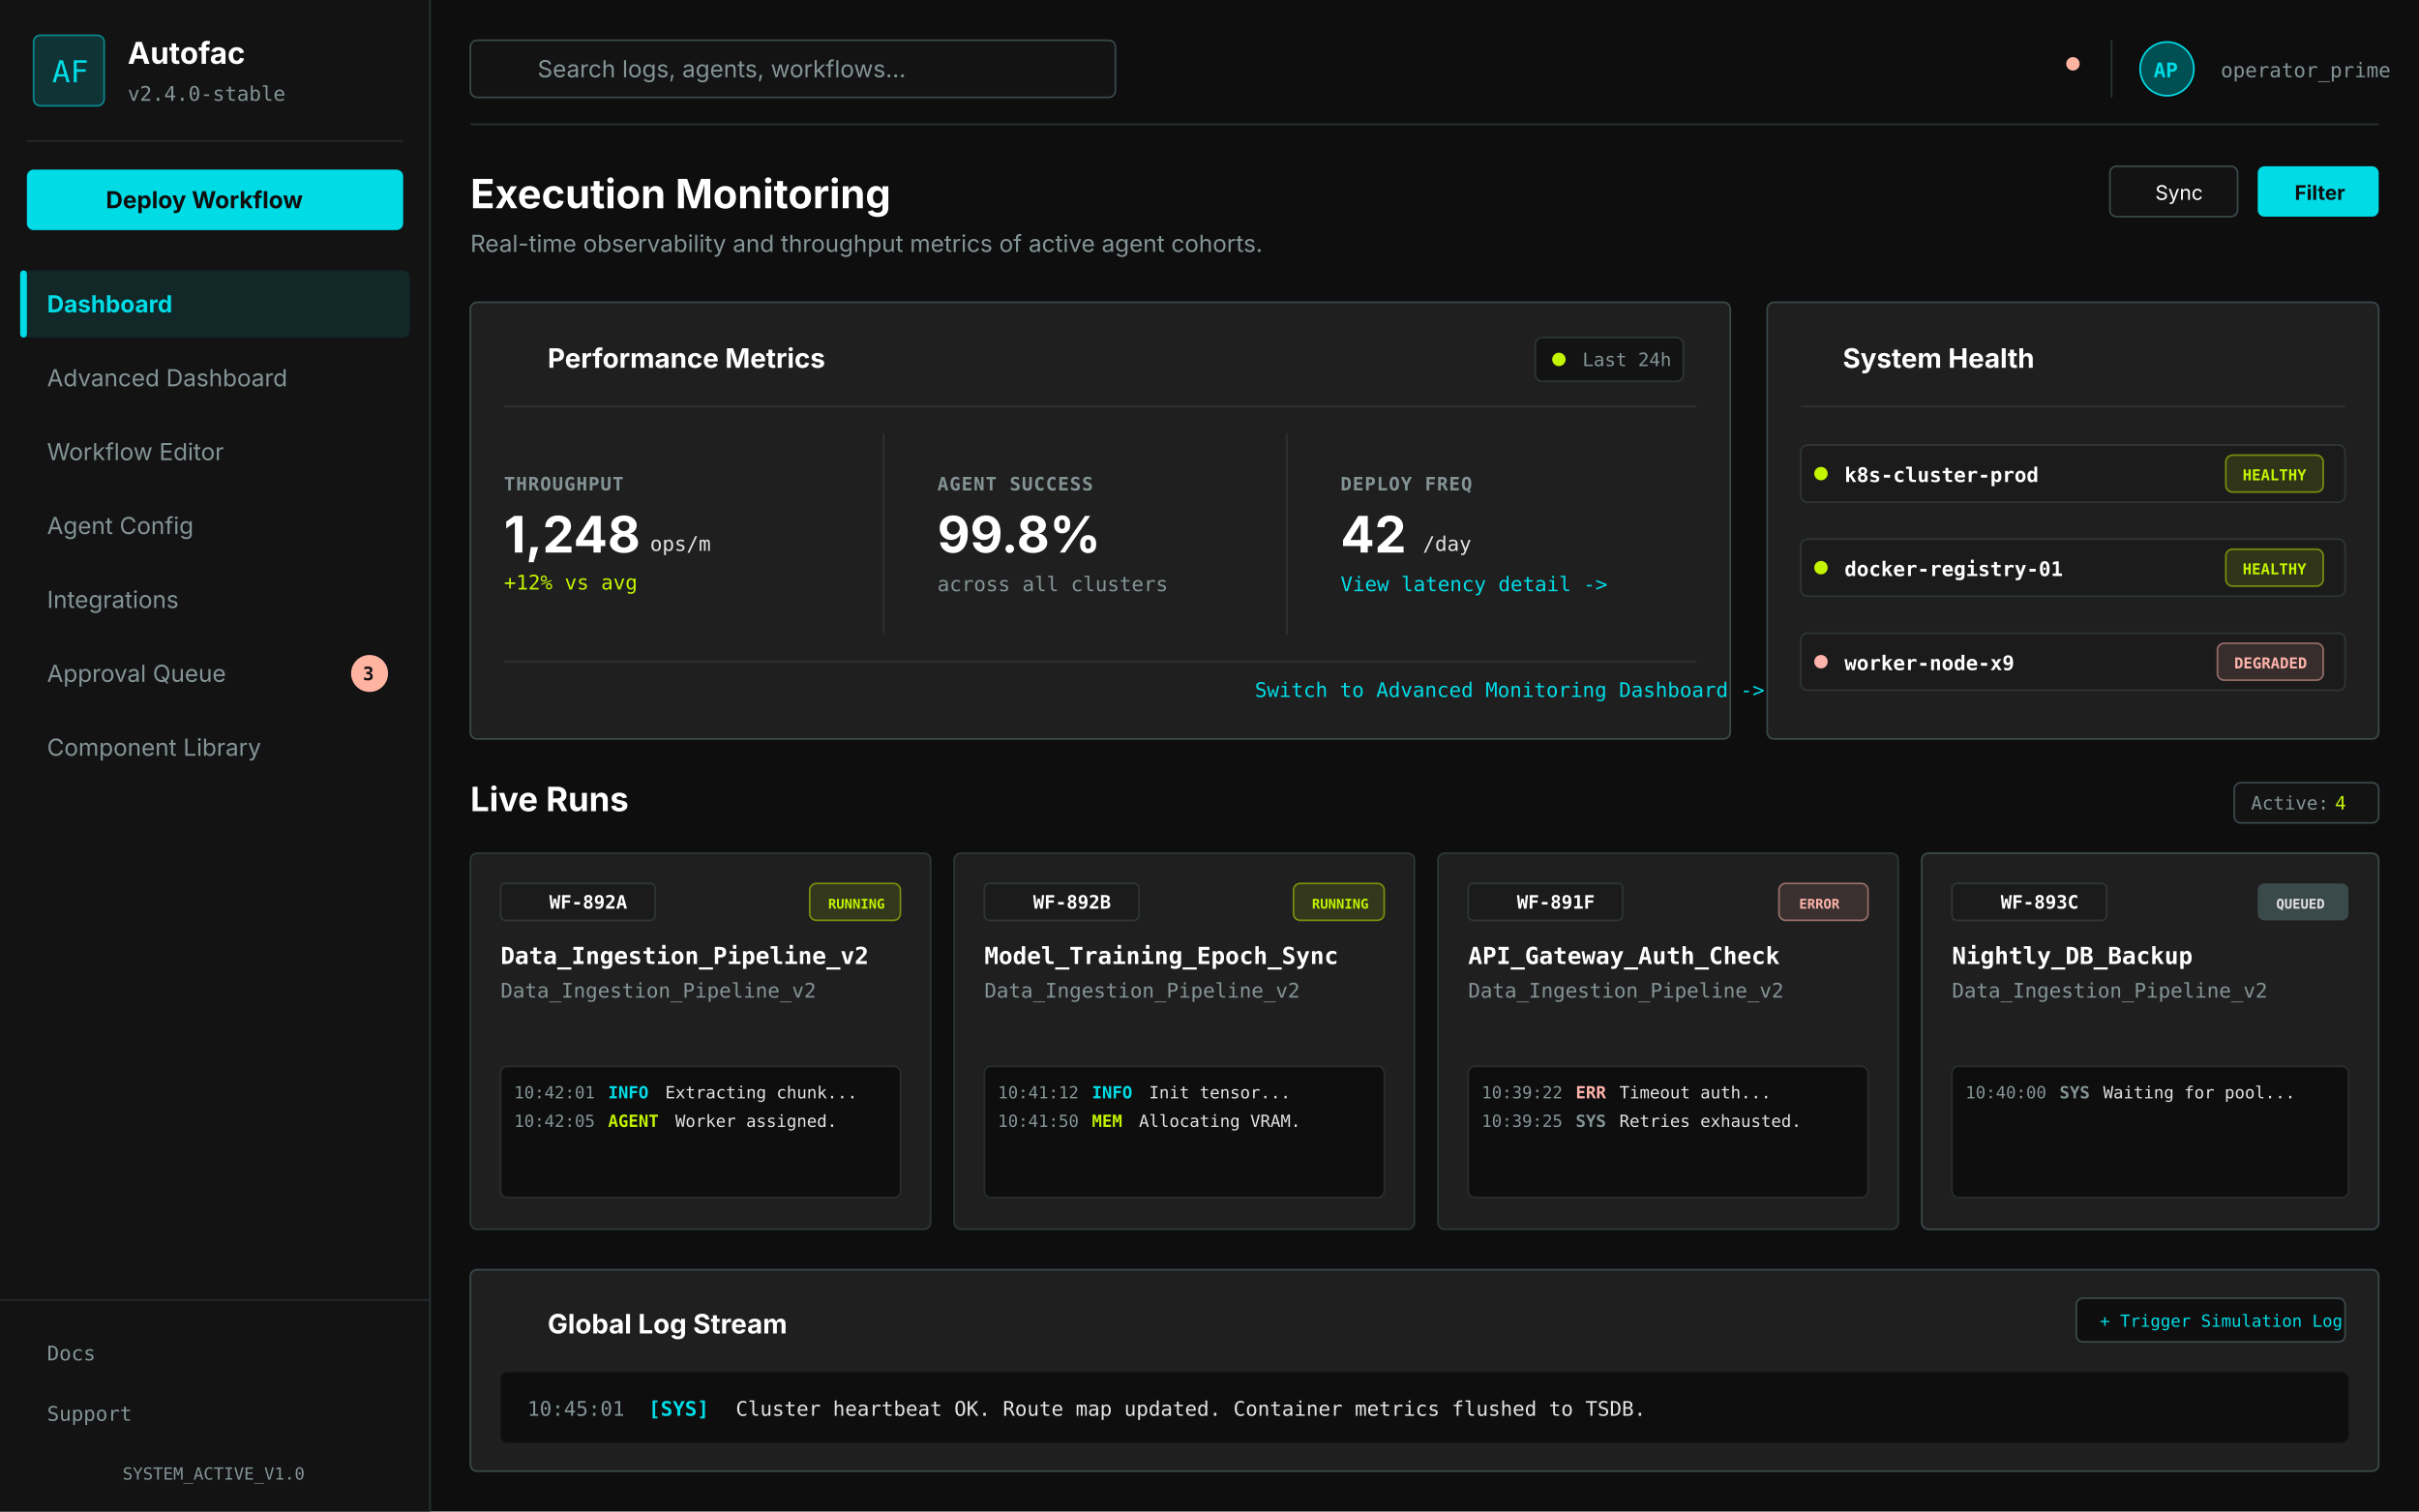
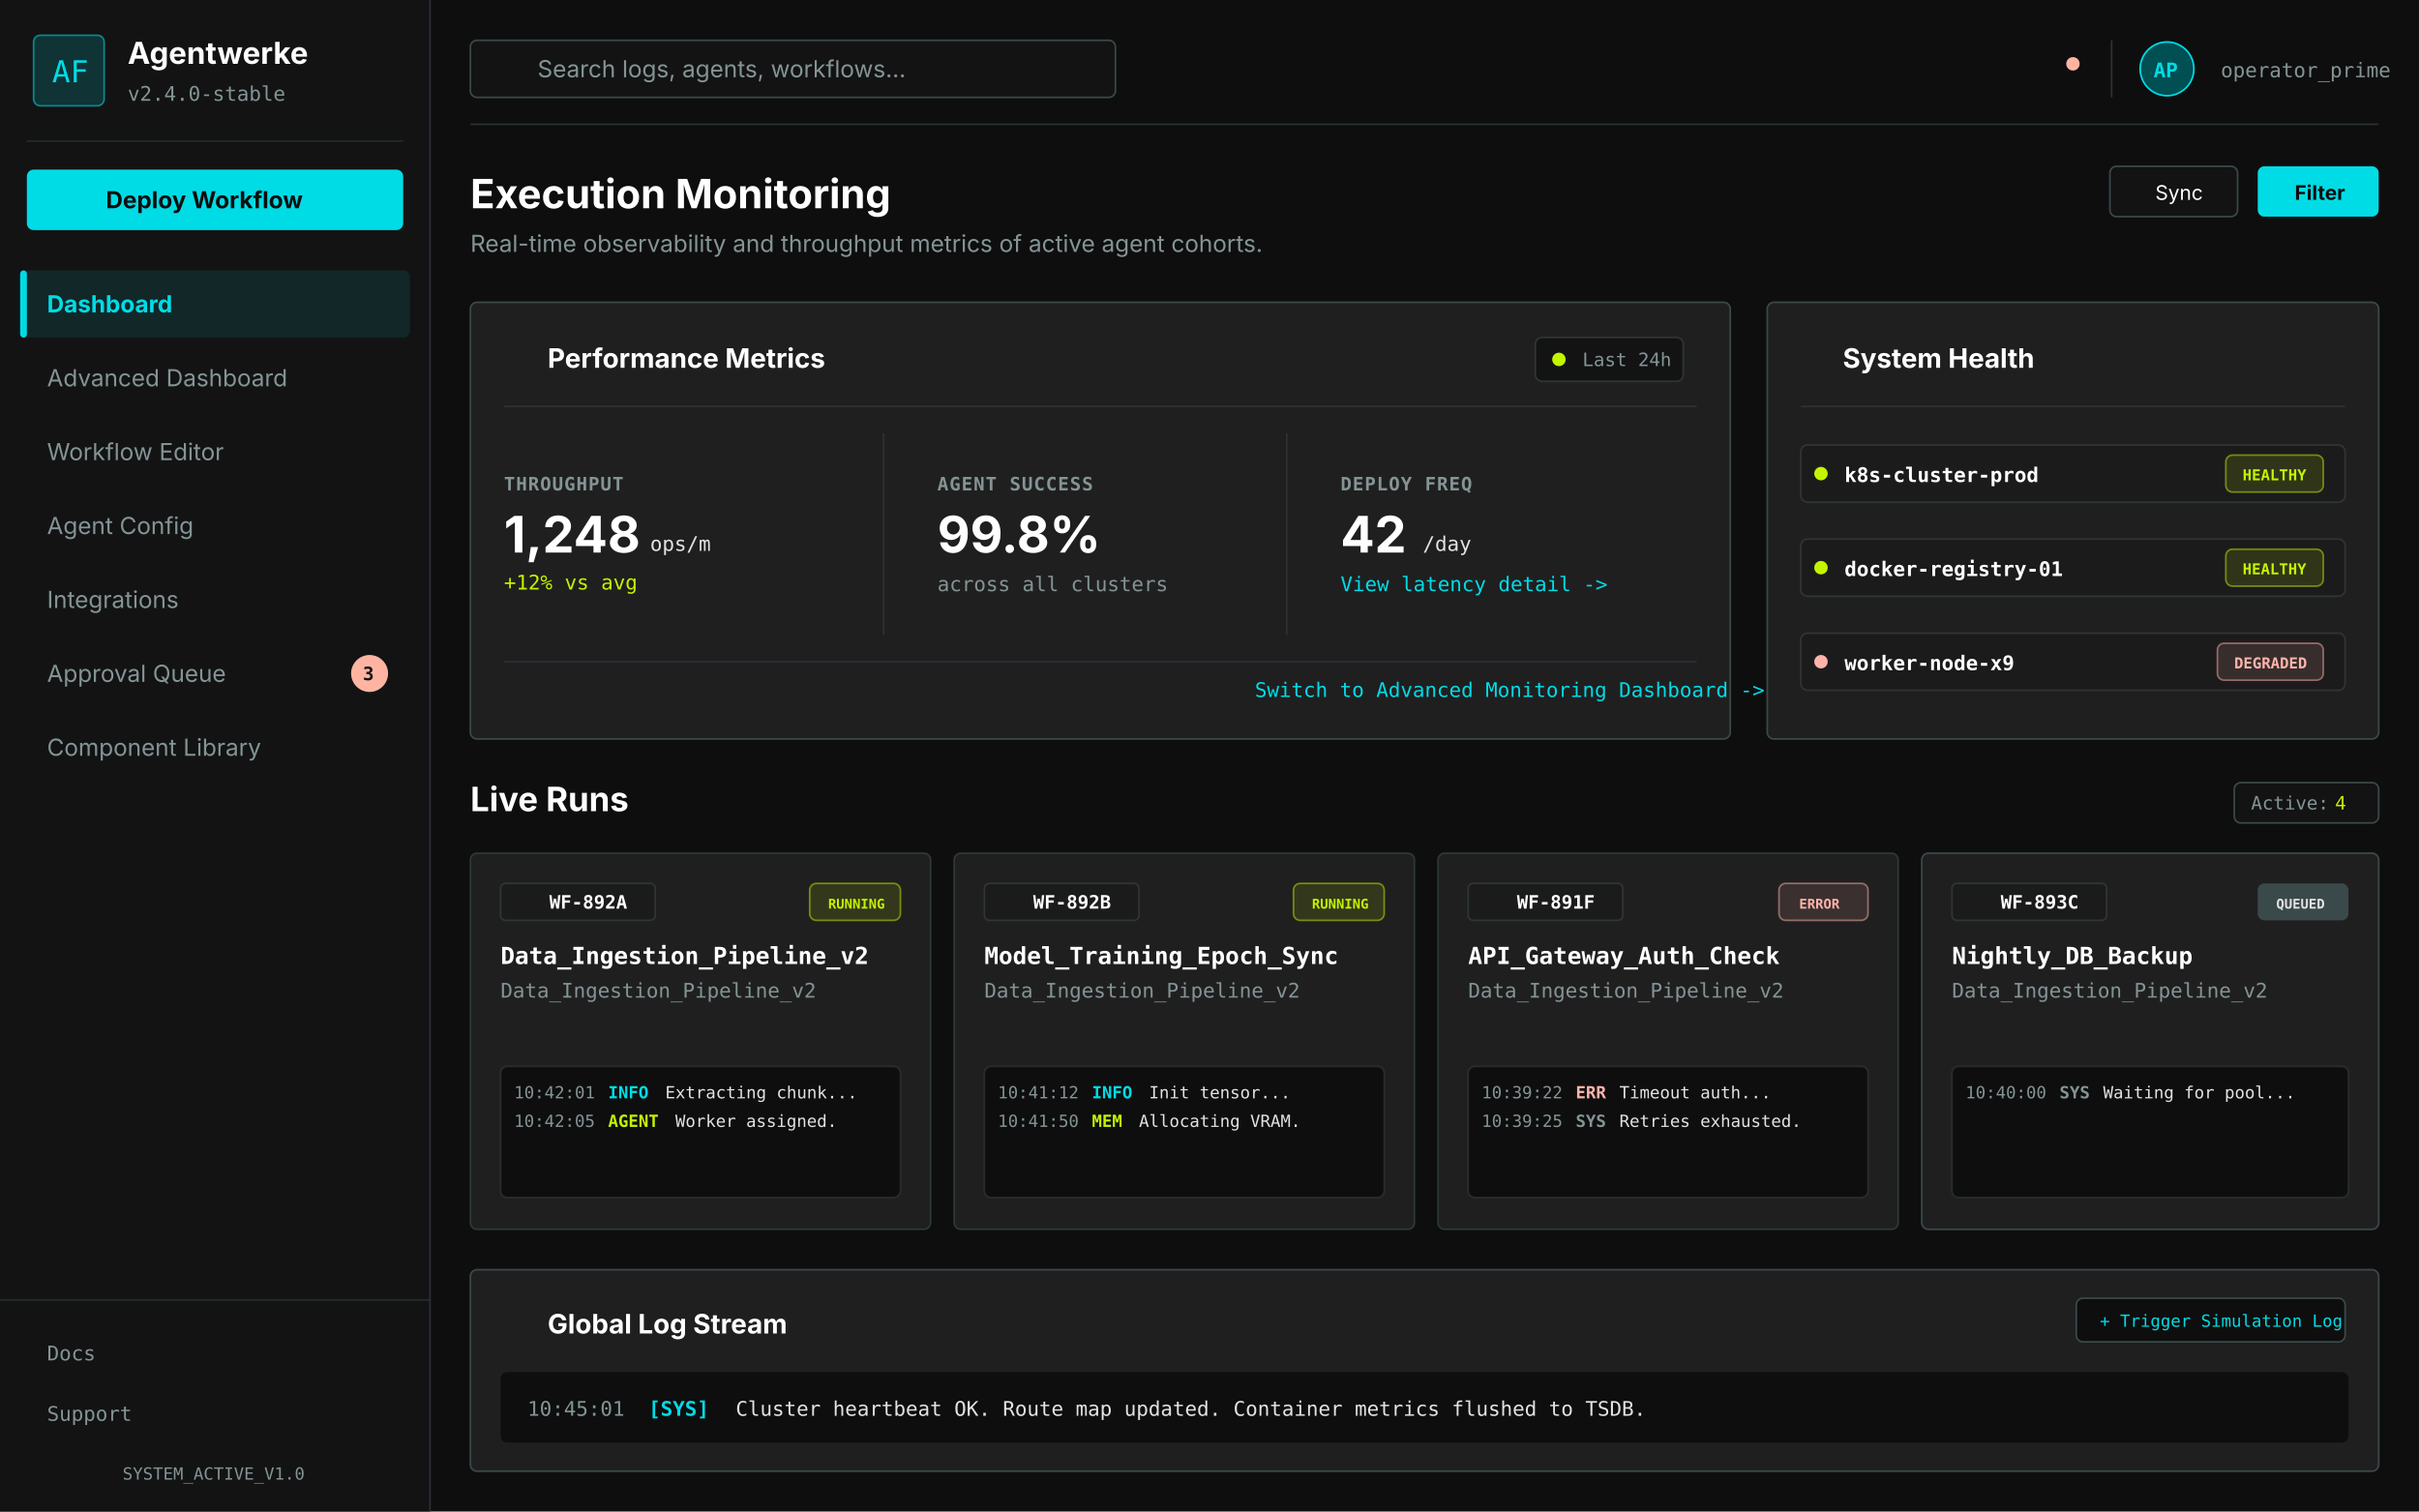
<svg xmlns="http://www.w3.org/2000/svg" width="1440" height="900" viewBox="0 0 1440 900" fill="none">
  <defs>
    <style>
      .bg { fill: #0e0e0f; }
      .shell { fill: #131314; }
      .panel { fill: #201f20; stroke: #3a494a; stroke-width: 1; }
      .panel-soft { fill: #1c1b1c; stroke: rgba(58, 73, 74, 0.55); stroke-width: 1; }
      .cyan { fill: #00dce5; }
      .cyan-stroke { stroke: #00dce5; }
      .lime { fill: #c3f400; }
      .orange { fill: #ffb4a2; }
      .error { fill: #ffb4ab; }
      .muted { fill: #849495; }
      .text { fill: #e5e2e3; }
      .strong { fill: #ffffff; }
      .mono { font-family: "JetBrains Mono", "SFMono-Regular", monospace; }
      .sans { font-family: Inter, Arial, sans-serif; }
      .h1 { font-size: 24px; font-weight: 700; }
      .h2 { font-size: 16px; font-weight: 700; }
      .body { font-size: 14px; font-weight: 400; }
      .meta { font-size: 11px; font-weight: 700; letter-spacing: .05em; }
      .small { font-size: 12px; }
      .kpi { font-size: 30px; font-weight: 700; }
    </style>
  </defs>
  <rect width="1440" height="900" class="bg" />
  <rect x="0" y="0" width="256" height="900" class="shell" />
  <line x1="256" y1="0" x2="256" y2="900" stroke="#3a494a" stroke-opacity=".6" />
  <rect x="20" y="21" width="42" height="42" rx="4" fill="#00dce5" fill-opacity=".16" stroke="#00dce5" stroke-opacity=".55" />
  <text x="31" y="49" class="mono cyan" font-size="18">AF</text>
-   <text x="76" y="38" class="sans strong" font-size="18" font-weight="700">Autofac</text>
+   <text x="76" y="38" class="sans strong" font-size="18" font-weight="700">Agentwerke</text>
  <text x="76" y="60" class="mono muted" font-size="12">v2.4.0-stable</text>
  <line x1="16" y1="84" x2="240" y2="84" stroke="#3a494a" stroke-opacity=".45" />
  <rect x="16" y="101" width="224" height="36" rx="4" class="cyan" />
  <text x="63" y="124" class="sans" fill="#0e0e0f" font-size="14" font-weight="700">Deploy Workflow</text>
  <rect x="12" y="161" width="232" height="40" rx="4" fill="#00dce5" fill-opacity=".10" />
  <rect x="12" y="161" width="4" height="40" rx="2" class="cyan" />
  <text x="28" y="186" class="sans cyan" font-size="14" font-weight="700">Dashboard</text>
  <text x="28" y="230" class="sans muted" font-size="14">Advanced Dashboard</text>
  <text x="28" y="274" class="sans muted" font-size="14">Workflow Editor</text>
  <text x="28" y="318" class="sans muted" font-size="14">Agent Config</text>
  <text x="28" y="362" class="sans muted" font-size="14">Integrations</text>
  <text x="28" y="406" class="sans muted" font-size="14">Approval Queue</text>
  <circle cx="220" cy="401" r="11" class="orange" />
  <text x="216" y="405" class="mono" fill="#131314" font-size="11" font-weight="700">3</text>
  <text x="28" y="450" class="sans muted" font-size="14">Component Library</text>
  <line x1="0" y1="774" x2="256" y2="774" stroke="#3a494a" stroke-opacity=".45" />
  <text x="28" y="810" class="mono muted" font-size="12">Docs</text>
  <text x="28" y="846" class="mono muted" font-size="12">Support</text>
  <text x="73" y="881" class="mono muted" font-size="10">SYSTEM_ACTIVE_V1.0</text>
  <rect x="280" y="24" width="384" height="34" rx="4" fill="#131314" stroke="#3a494a" />
  <text x="320" y="46" class="sans muted" font-size="14">Search logs, agents, workflows...</text>
  <circle cx="1234" cy="38" r="4" class="orange" />
  <line x1="1257" y1="24" x2="1257" y2="58" stroke="#3a494a" stroke-opacity=".65" />
  <circle cx="1290" cy="41" r="16" fill="#004f53" stroke="#00dce5" />
  <text x="1282" y="46" class="mono cyan" font-size="12" font-weight="700">AP</text>
  <text x="1322" y="46" class="mono muted" font-size="12">operator_prime</text>
  <line x1="280" y1="74" x2="1416" y2="74" stroke="#3a494a" stroke-opacity=".6" />
  <text x="280" y="124" class="sans strong h1">Execution Monitoring</text>
  <text x="280" y="150" class="sans muted body">Real-time observability and throughput metrics of active agent cohorts.</text>
  <rect x="1256" y="99" width="76" height="30" rx="4" fill="#131314" stroke="#3a494a" />
  <text x="1283" y="119" class="sans strong small">Sync</text>
  <rect x="1344" y="99" width="72" height="30" rx="4" class="cyan" />
  <text x="1366" y="119" class="sans" fill="#0e0e0f" font-size="12" font-weight="700">Filter</text>
  <rect x="280" y="180" width="750" height="260" rx="4" class="panel" />
  <text x="326" y="219" class="sans strong h2">Performance Metrics</text>
  <rect x="914" y="201" width="88" height="26" rx="4" fill="#131314" stroke="#3a494a" stroke-opacity=".6" />
  <circle cx="928" cy="214" r="4" class="lime" />
  <text x="942" y="218" class="mono muted" font-size="11">Last 24h</text>
  <line x1="300" y1="242" x2="1010" y2="242" stroke="#3a494a" stroke-opacity=".45" />
  <line x1="526" y1="258" x2="526" y2="378" stroke="#3a494a" stroke-opacity=".45" />
  <line x1="766" y1="258" x2="766" y2="378" stroke="#3a494a" stroke-opacity=".45" />
  <text x="300" y="292" class="mono muted meta">THROUGHPUT</text>
  <text x="300" y="329" class="sans strong kpi">1,248</text>
  <text x="387" y="328" class="mono text small">ops/m</text>
  <text x="300" y="351" class="mono lime small">+12% vs avg</text>
  <text x="558" y="292" class="mono muted meta">AGENT SUCCESS</text>
  <text x="558" y="329" class="sans strong kpi">99.8%</text>
  <text x="558" y="352" class="mono muted small">across all clusters</text>
  <text x="798" y="292" class="mono muted meta">DEPLOY FREQ</text>
  <text x="798" y="329" class="sans strong kpi">42</text>
  <text x="847" y="328" class="mono text small">/day</text>
  <text x="798" y="352" class="mono cyan small">View latency detail -&gt;</text>
  <line x1="300" y1="394" x2="1010" y2="394" stroke="#3a494a" stroke-opacity=".45" />
  <text x="747" y="415" class="mono cyan small">Switch to Advanced Monitoring Dashboard -&gt;</text>
  <rect x="1052" y="180" width="364" height="260" rx="4" class="panel" />
  <text x="1097" y="219" class="sans strong h2">System Health</text>
  <line x1="1072" y1="242" x2="1396" y2="242" stroke="#3a494a" stroke-opacity=".45" />
  <rect x="1072" y="265" width="324" height="34" rx="4" class="panel-soft" />
  <circle cx="1084" cy="282" r="4" class="lime" />
  <text x="1098" y="287" class="mono strong small" font-weight="700">k8s-cluster-prod</text>
  <rect x="1325" y="271" width="58" height="22" rx="4" fill="#c3f400" fill-opacity=".12" stroke="#c3f400" stroke-opacity=".5" />
  <text x="1335" y="286" class="mono lime" font-size="9" font-weight="700">HEALTHY</text>
  <rect x="1072" y="321" width="324" height="34" rx="4" class="panel-soft" />
  <circle cx="1084" cy="338" r="4" class="lime" />
  <text x="1098" y="343" class="mono strong small" font-weight="700">docker-registry-01</text>
  <rect x="1325" y="327" width="58" height="22" rx="4" fill="#c3f400" fill-opacity=".12" stroke="#c3f400" stroke-opacity=".5" />
  <text x="1335" y="342" class="mono lime" font-size="9" font-weight="700">HEALTHY</text>
  <rect x="1072" y="377" width="324" height="34" rx="4" class="panel-soft" />
  <circle cx="1084" cy="394" r="4" class="error" />
  <text x="1098" y="399" class="mono strong small" font-weight="700">worker-node-x9</text>
  <rect x="1320" y="383" width="63" height="22" rx="4" fill="#ffb4ab" fill-opacity=".12" stroke="#ffb4ab" stroke-opacity=".5" />
  <text x="1330" y="398" class="mono error" font-size="9" font-weight="700">DEGRADED</text>
  <text x="280" y="483" class="sans strong" font-size="20" font-weight="700">Live Runs</text>
  <rect x="1330" y="466" width="86" height="24" rx="4" fill="#131314" stroke="#3a494a" />
  <text x="1340" y="482" class="mono muted" font-size="11">Active: </text>
  <text x="1390" y="482" class="mono lime" font-size="11">4</text>
  <g>
    <rect x="280" y="508" width="274" height="224" rx="4" class="panel" stroke="#00dce5" stroke-opacity=".65" />
    <rect x="298" y="526" width="92" height="22" rx="3" class="panel-soft" />
    <text x="327" y="541" class="mono strong" font-size="11" font-weight="700">WF-892A</text>
    <rect x="482" y="526" width="54" height="22" rx="4" fill="#c3f400" fill-opacity=".12" stroke="#c3f400" stroke-opacity=".5" />
    <text x="493" y="541" class="mono lime" font-size="8" font-weight="700">RUNNING</text>
    <text x="298" y="574" class="mono strong" font-size="14" font-weight="700">Data_Ingestion_Pipeline_v2</text>
    <text x="298" y="594" class="mono muted" font-size="12">Data_Ingestion_Pipeline_v2</text>
    <rect x="298" y="635" width="238" height="78" rx="4" fill="#0e0e0f" stroke="#3a494a" stroke-opacity=".45" />
    <text x="306" y="654" class="mono muted" font-size="10">10:42:01</text>
    <text x="362" y="654" class="mono cyan" font-size="10" font-weight="700">INFO</text>
    <text x="396" y="654" class="mono text" font-size="10">Extracting chunk...</text>
    <text x="306" y="671" class="mono muted" font-size="10">10:42:05</text>
    <text x="362" y="671" class="mono lime" font-size="10" font-weight="700">AGENT</text>
    <text x="402" y="671" class="mono text" font-size="10">Worker assigned.</text>
  </g>
  <g>
    <rect x="568" y="508" width="274" height="224" rx="4" class="panel" stroke="#00dce5" stroke-opacity=".65" />
    <rect x="586" y="526" width="92" height="22" rx="3" class="panel-soft" />
    <text x="615" y="541" class="mono strong" font-size="11" font-weight="700">WF-892B</text>
    <rect x="770" y="526" width="54" height="22" rx="4" fill="#c3f400" fill-opacity=".12" stroke="#c3f400" stroke-opacity=".5" />
    <text x="781" y="541" class="mono lime" font-size="8" font-weight="700">RUNNING</text>
    <text x="586" y="574" class="mono strong" font-size="14" font-weight="700">Model_Training_Epoch_Sync</text>
    <text x="586" y="594" class="mono muted" font-size="12">Data_Ingestion_Pipeline_v2</text>
    <rect x="586" y="635" width="238" height="78" rx="4" fill="#0e0e0f" stroke="#3a494a" stroke-opacity=".45" />
    <text x="594" y="654" class="mono muted" font-size="10">10:41:12</text>
    <text x="650" y="654" class="mono cyan" font-size="10" font-weight="700">INFO</text>
    <text x="684" y="654" class="mono text" font-size="10">Init tensor...</text>
    <text x="594" y="671" class="mono muted" font-size="10">10:41:50</text>
    <text x="650" y="671" class="mono lime" font-size="10" font-weight="700">MEM</text>
    <text x="678" y="671" class="mono text" font-size="10">Allocating VRAM.</text>
  </g>
  <g>
    <rect x="856" y="508" width="274" height="224" rx="4" class="panel" stroke="#ffb4ab" stroke-opacity=".65" />
    <rect x="874" y="526" width="92" height="22" rx="3" class="panel-soft" />
    <text x="903" y="541" class="mono strong" font-size="11" font-weight="700">WF-891F</text>
    <rect x="1059" y="526" width="53" height="22" rx="4" fill="#ffb4ab" fill-opacity=".12" stroke="#ffb4ab" stroke-opacity=".5" />
    <text x="1071" y="541" class="mono error" font-size="8" font-weight="700">ERROR</text>
    <text x="874" y="574" class="mono strong" font-size="14" font-weight="700">API_Gateway_Auth_Check</text>
    <text x="874" y="594" class="mono muted" font-size="12">Data_Ingestion_Pipeline_v2</text>
    <rect x="874" y="635" width="238" height="78" rx="4" fill="#0e0e0f" stroke="#3a494a" stroke-opacity=".45" />
    <text x="882" y="654" class="mono muted" font-size="10">10:39:22</text>
    <text x="938" y="654" class="mono error" font-size="10" font-weight="700">ERR</text>
    <text x="964" y="654" class="mono text" font-size="10">Timeout auth...</text>
    <text x="882" y="671" class="mono muted" font-size="10">10:39:25</text>
    <text x="938" y="671" class="mono muted" font-size="10" font-weight="700">SYS</text>
    <text x="964" y="671" class="mono text" font-size="10">Retries exhausted.</text>
  </g>
  <g>
    <rect x="1144" y="508" width="272" height="224" rx="4" class="panel" />
    <rect x="1162" y="526" width="92" height="22" rx="3" class="panel-soft" />
    <text x="1191" y="541" class="mono strong" font-size="11" font-weight="700">WF-893C</text>
    <rect x="1344" y="526" width="54" height="22" rx="4" fill="#3a494a" />
    <text x="1355" y="541" class="mono text" font-size="8" font-weight="700">QUEUED</text>
    <text x="1162" y="574" class="mono strong" font-size="14" font-weight="700">Nightly_DB_Backup</text>
    <text x="1162" y="594" class="mono muted" font-size="12">Data_Ingestion_Pipeline_v2</text>
    <rect x="1162" y="635" width="236" height="78" rx="4" fill="#0e0e0f" stroke="#3a494a" stroke-opacity=".45" />
    <text x="1170" y="654" class="mono muted" font-size="10">10:40:00</text>
    <text x="1226" y="654" class="mono muted" font-size="10" font-weight="700">SYS</text>
    <text x="1252" y="654" class="mono text" font-size="10">Waiting for pool...</text>
  </g>
  <rect x="280" y="756" width="1136" height="120" rx="4" class="panel" />
  <text x="326" y="794" class="sans strong h2">Global Log Stream</text>
  <rect x="1236" y="773" width="160" height="26" rx="4" fill="#0e0e0f" stroke="#3a494a" />
  <text x="1250" y="790" class="mono cyan" font-size="10">+ Trigger Simulation Log</text>
  <rect x="298" y="817" width="1100" height="42" rx="4" fill="#0e0e0f" />
  <text x="314" y="843" class="mono muted" font-size="12">10:45:01</text>
  <text x="386" y="843" class="mono cyan" font-size="12" font-weight="700">[SYS]</text>
  <text x="438" y="843" class="mono text" font-size="12">Cluster heartbeat OK. Route map updated. Container metrics flushed to TSDB.</text>
</svg>
